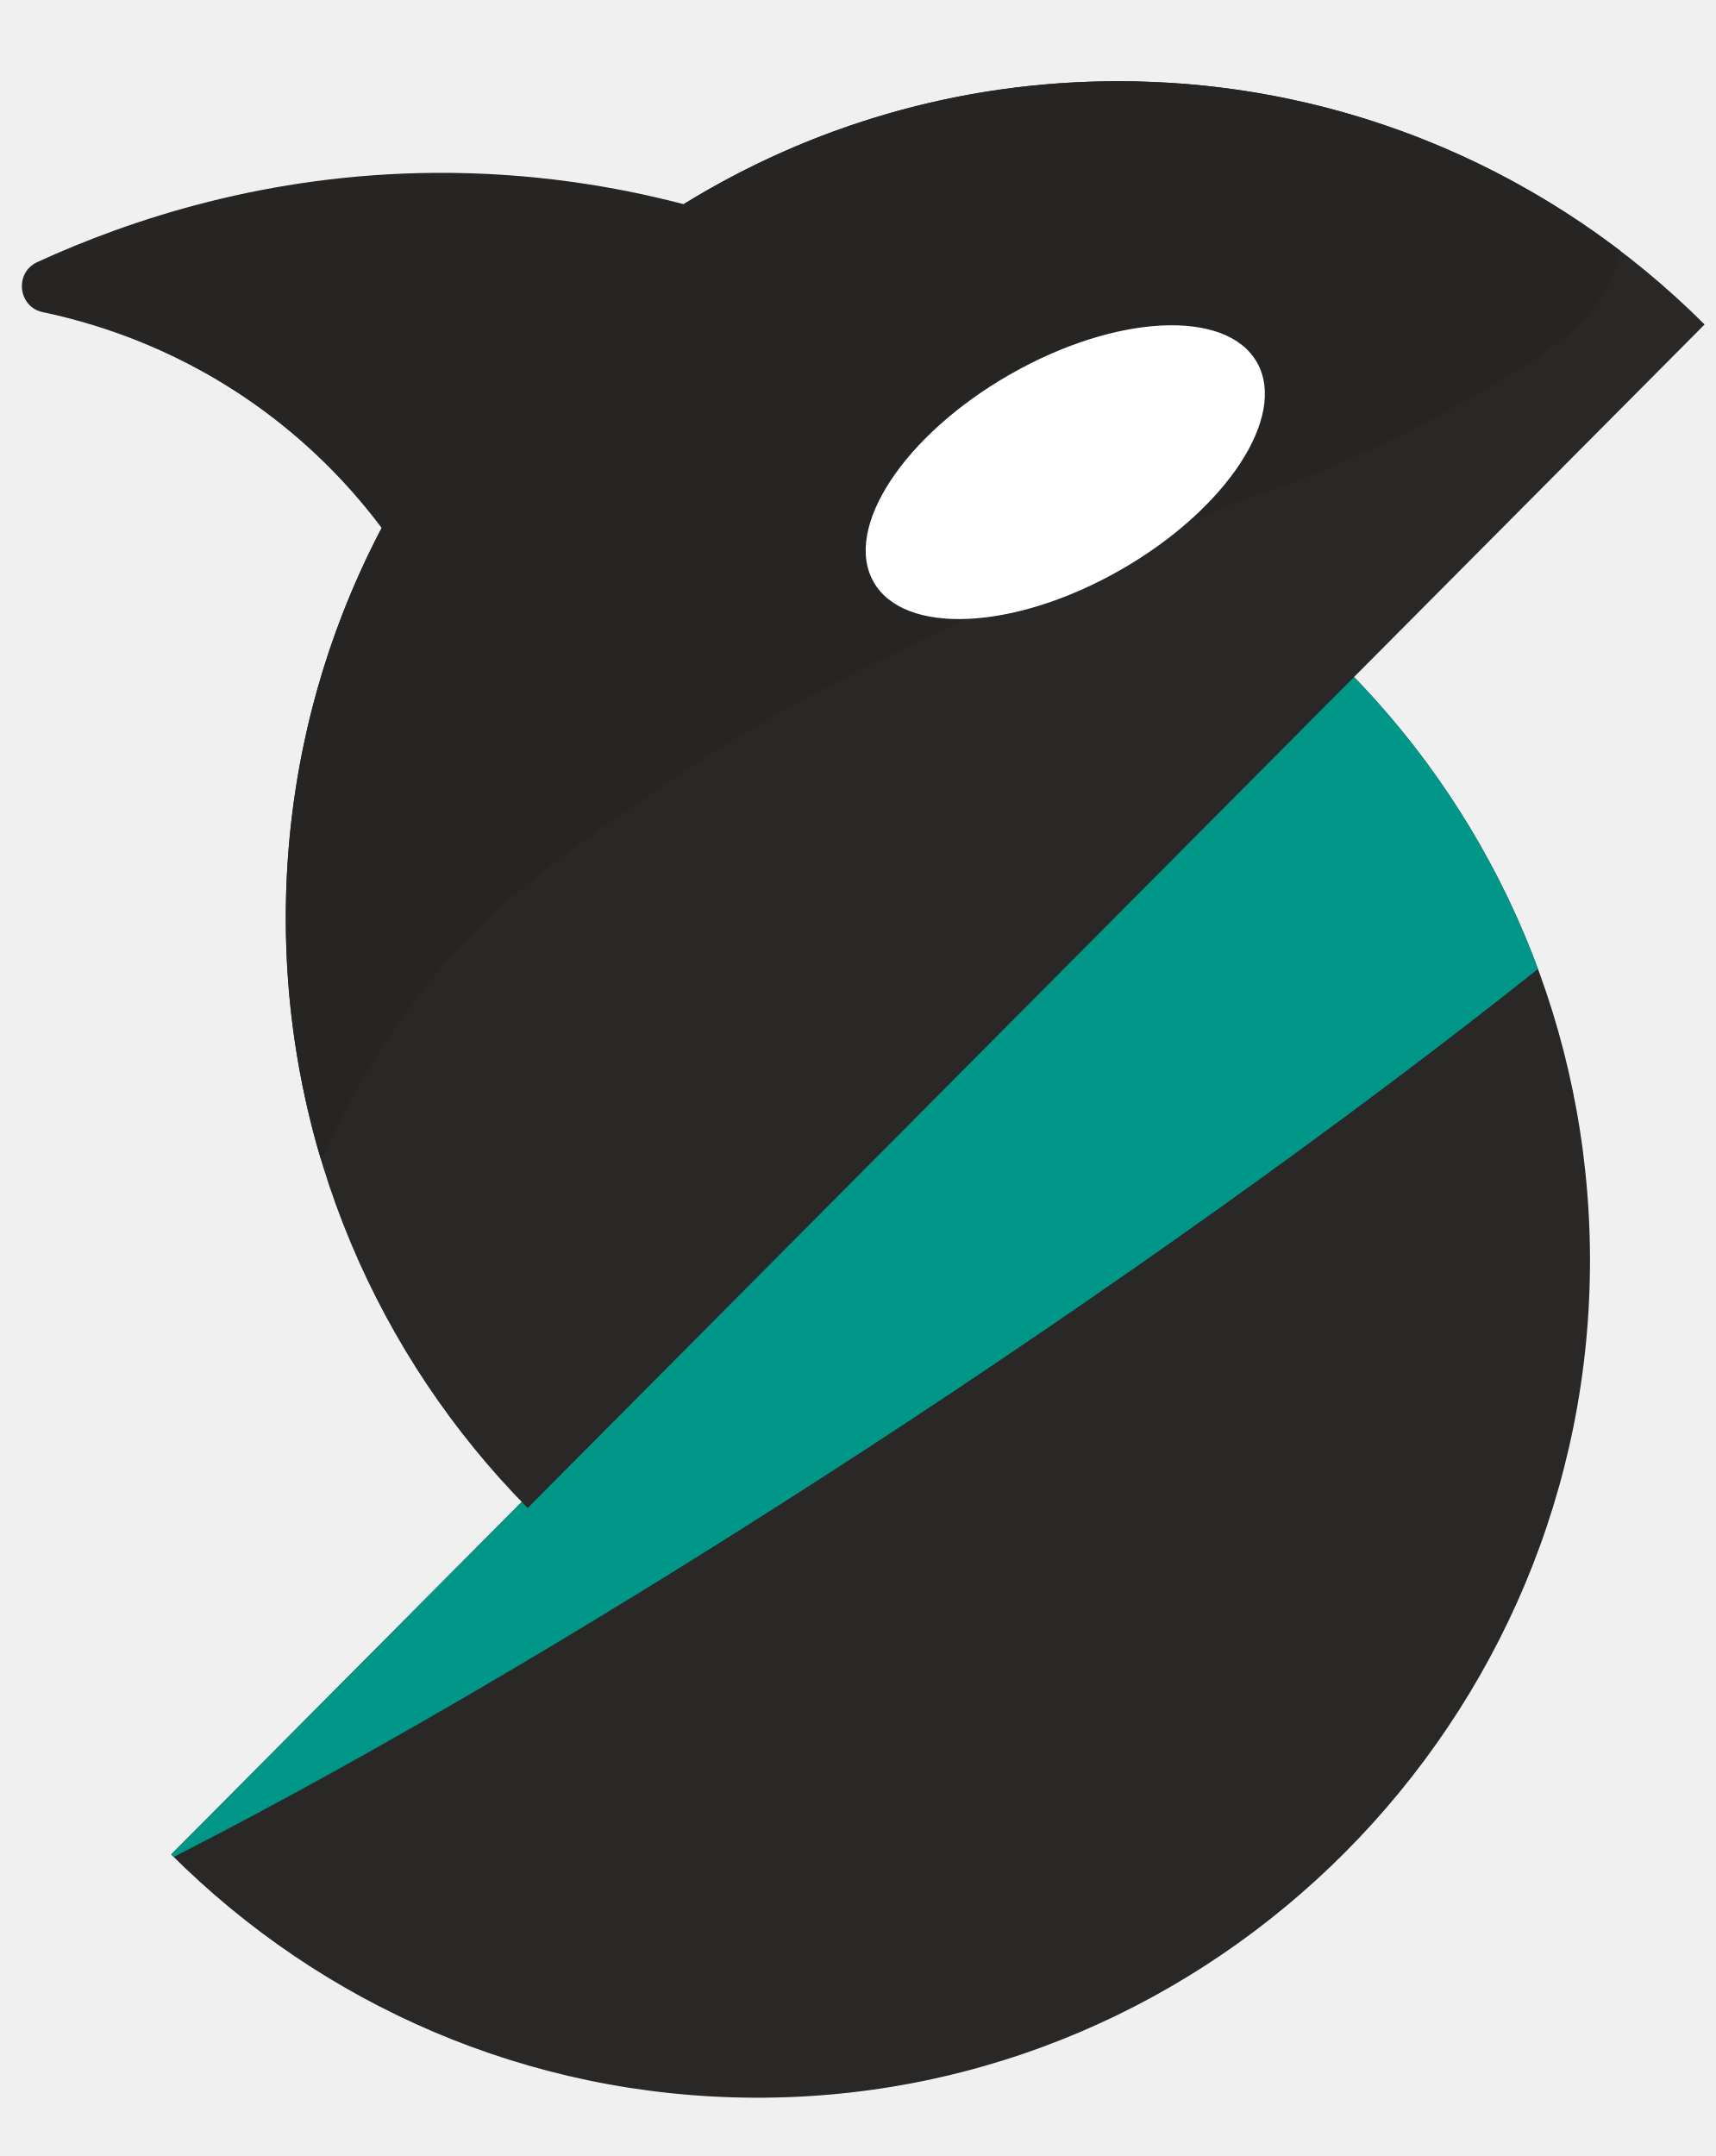
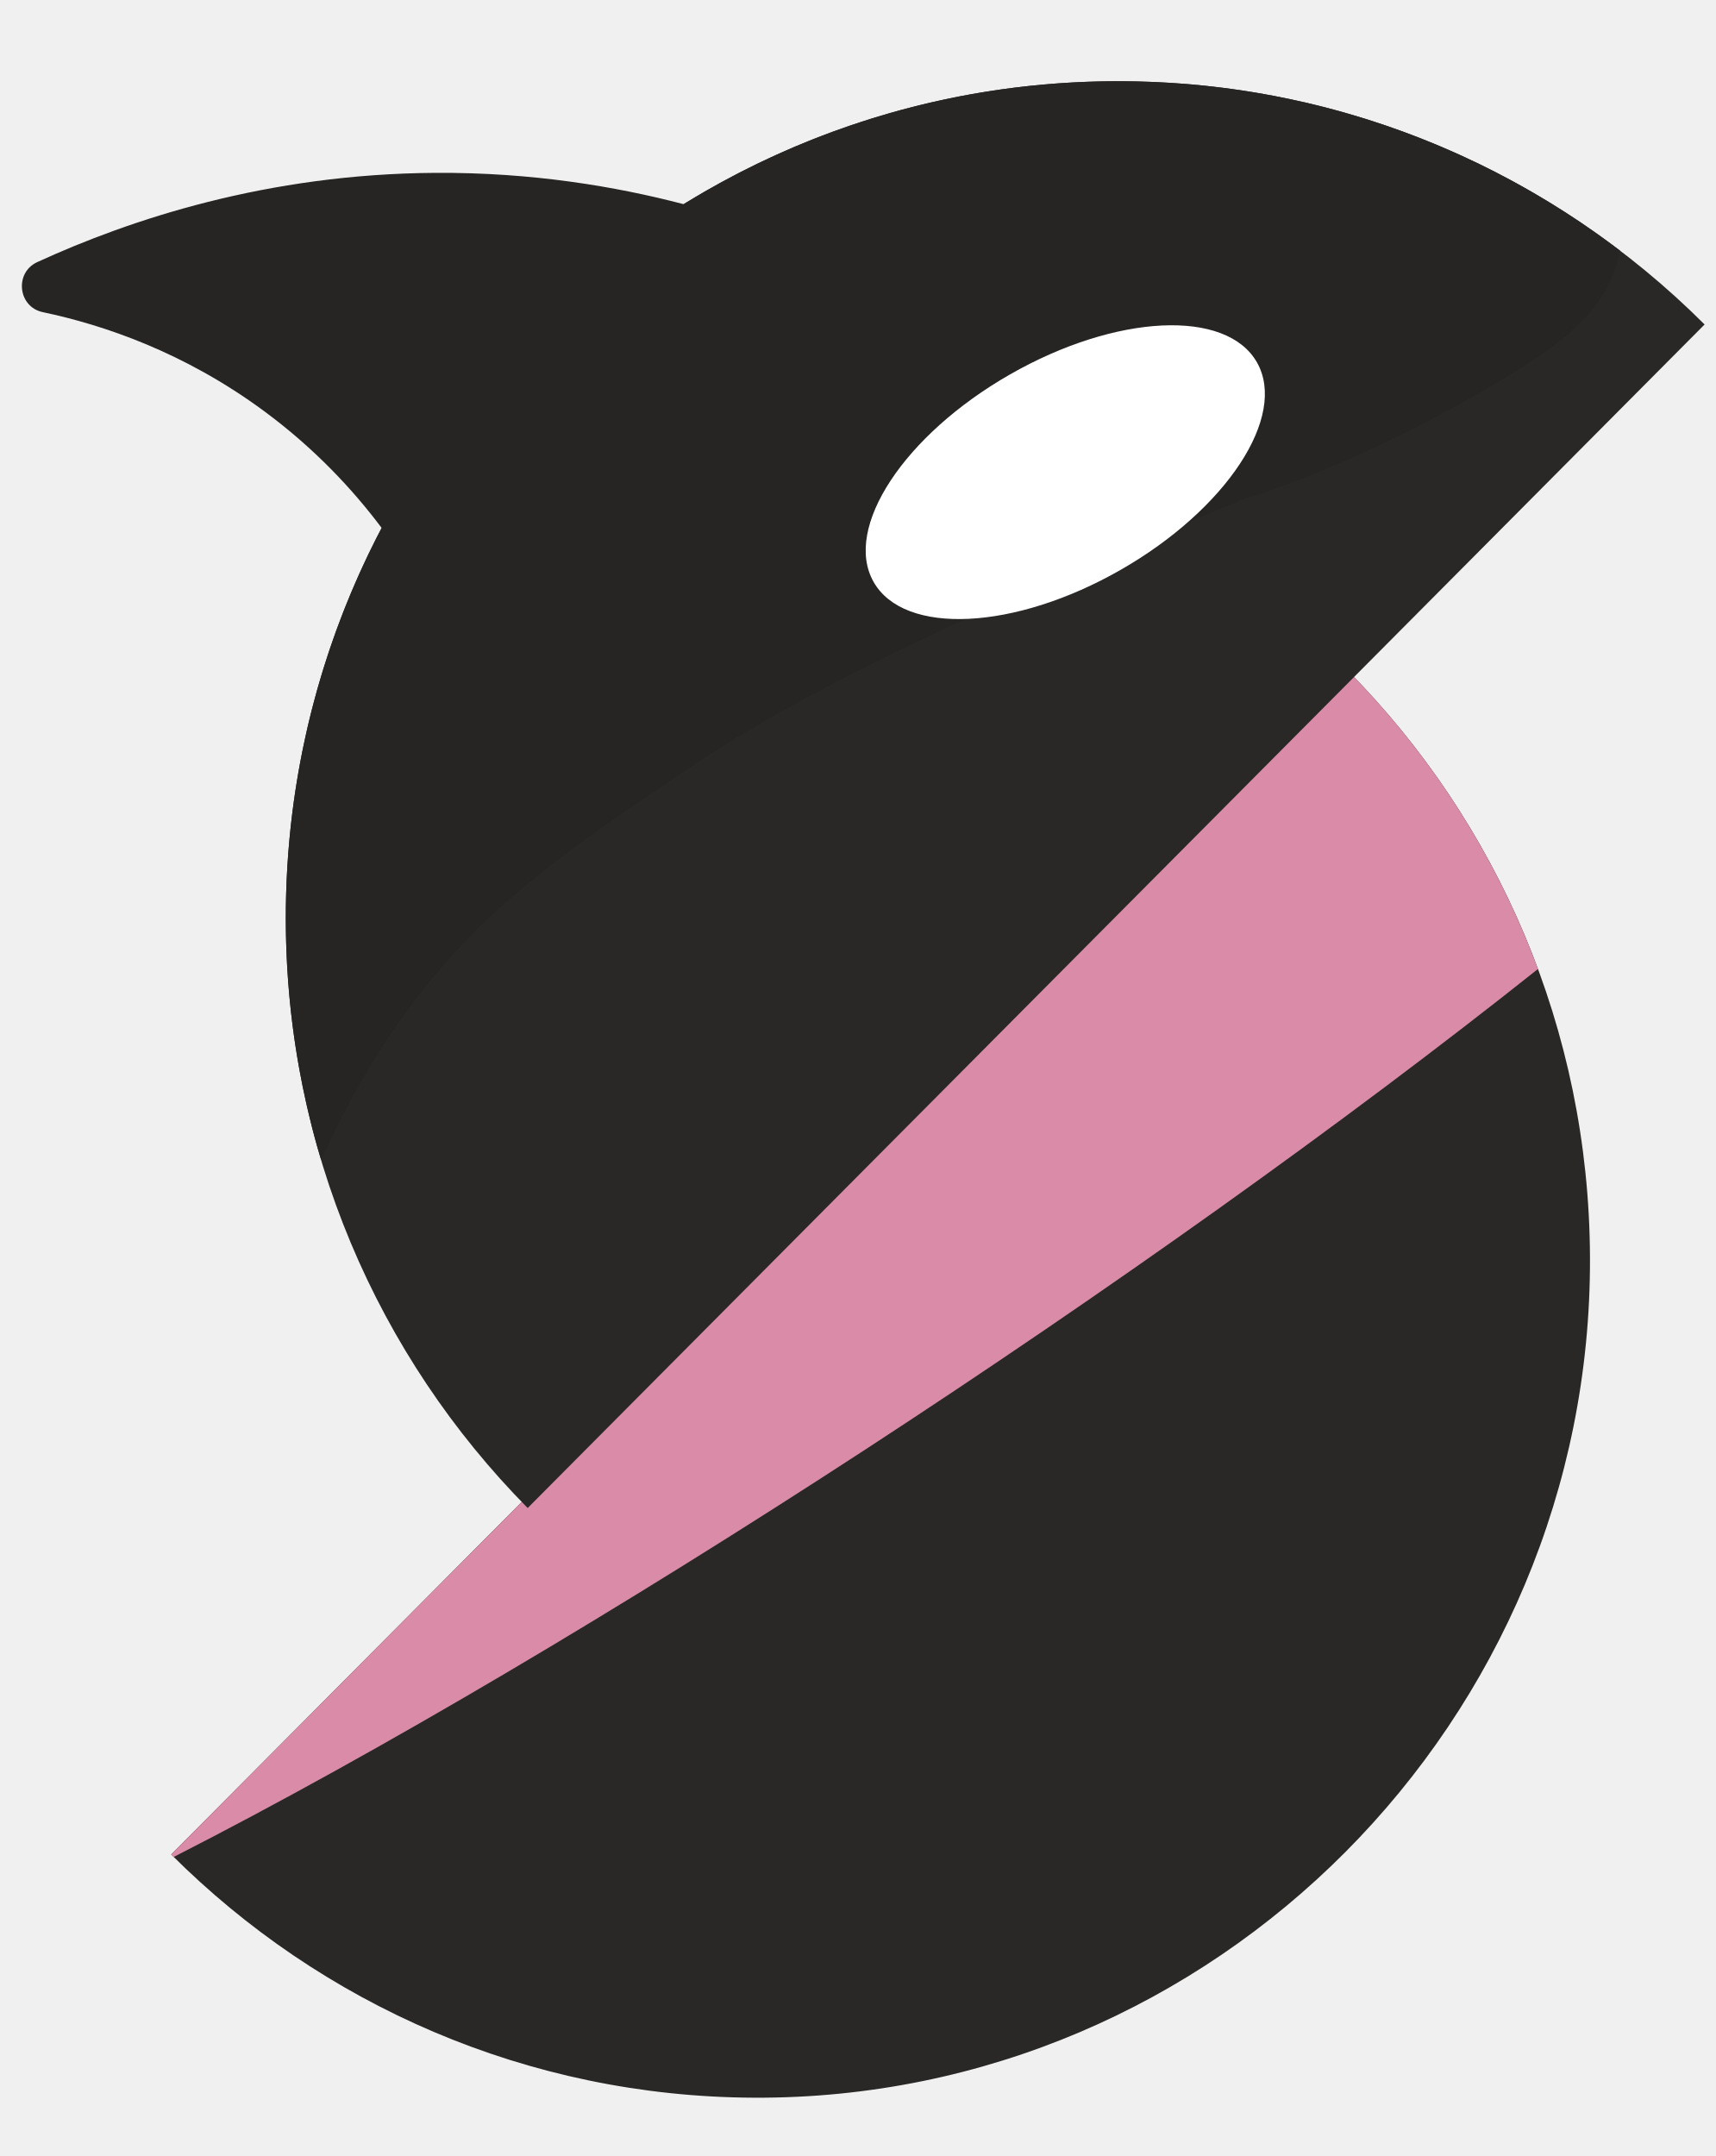
<svg xmlns="http://www.w3.org/2000/svg" version="1.1" id="svg2" width="814.987" height="1023.993" viewBox="0 0 814.987 1023.993">
  <defs id="defs6">
    <clipPath clipPathUnits="userSpaceOnUse" id="clipPath16">
      <path d="M 0,792 H 612 V 0 H 0 Z" id="path14" />
    </clipPath>
  </defs>
  <g id="g8" transform="matrix(1.333333,0,0,-1.333333,1.3995581e-8,1055.996)">
    <g id="g10" transform="translate(1.258952,16.06244)">
      <g id="g12" clip-path="url(#clipPath16)">
        <g id="g18" transform="translate(59.7287,115.3517)">
          <path d="m 0,0 c 53.332,-53.285 126.698,-86.317 207.744,-86.646 164.049,-0.664 298.355,134.38 297.699,299.337 -0.324,81.496 -33.176,155.271 -86.17,208.899 z" style="fill:#292826;fill-opacity:1;fill-rule:nonzero;stroke:none" id="path20" />
        </g>
        <g id="g22" transform="translate(479.0017,536.9419)">
-           <path d="m 0,0 -419.273,-421.59 c 0.298,-0.298 0.606,-0.587 0.906,-0.884 146.894,74.925 348.023,206.579 486.003,316.297 C 52.756,-65.97 29.506,-29.859 0,0" style="fill:#009789;fill-opacity:1;fill-rule:nonzero;stroke:none" id="path24" />
+           <path d="m 0,0 -419.273,-421.59 c 0.298,-0.298 0.606,-0.587 0.906,-0.884 146.894,74.925 348.023,206.579 486.003,316.297 C 52.756,-65.97 29.506,-29.859 0,0" style="fill:#D98BA8;fill-opacity:1;fill-rule:nonzero;stroke:none" id="path24" />
        </g>
        <g id="g26" transform="translate(397.0372,747)">
          <path d="m 0,0 c -163.742,0 -296.482,-133.473 -296.482,-298.121 0,-81.979 32.915,-156.223 86.172,-210.117 l 419.273,421.59 C 155.364,-33.096 81.529,0 0,0" style="fill:#292826;fill-opacity:1;fill-rule:nonzero;stroke:none" id="path28" />
        </g>
        <g id="g30" transform="translate(397.0372,747)">
          <path d="m 0,0 c -56.714,0 -109.702,-16.022 -154.751,-43.796 -24.127,6.312 -54.061,11.37 -88.437,11.157 -59.938,-0.372 -108.713,-16.603 -141.822,-31.784 -8.218,-3.768 -6.898,-15.967 1.941,-17.829 21.801,-4.593 50.498,-14.324 78.883,-35.28 17.931,-13.238 31.574,-27.883 41.856,-41.597 -21.794,-41.504 -34.152,-88.793 -34.152,-138.992 0,-29.952 4.412,-58.865 12.586,-86.137 12.54,27.79 25.699,46.391 29.916,52.184 27.229,37.41 56.015,56.883 98.542,85.651 31.328,21.193 74.856,46.047 199.916,97.449 0,0 39.121,11.017 91.587,42.212 20.912,12.433 36.823,24.17 41.863,42.526 0.355,1.293 0.677,2.57 0.973,3.83 C 129.175,-22.506 67.208,0 0,0" style="fill:#262523;fill-opacity:1;fill-rule:nonzero;stroke:none" id="path32" />
        </g>
        <g id="g34" transform="translate(446.5563,646.8041)">
          <path d="m 0,0 c 10.875,-19.229 -10.891,-52.305 -48.616,-73.879 -37.725,-21.573 -77.124,-23.474 -88,-4.245 -10.875,19.229 10.891,52.305 48.617,73.879 C -50.274,17.328 -10.875,19.229 0,0" style="fill:#ffffff;fill-opacity:1;fill-rule:nonzero;stroke:none" id="path36" />
        </g>
      </g>
    </g>
  </g>
</svg>
